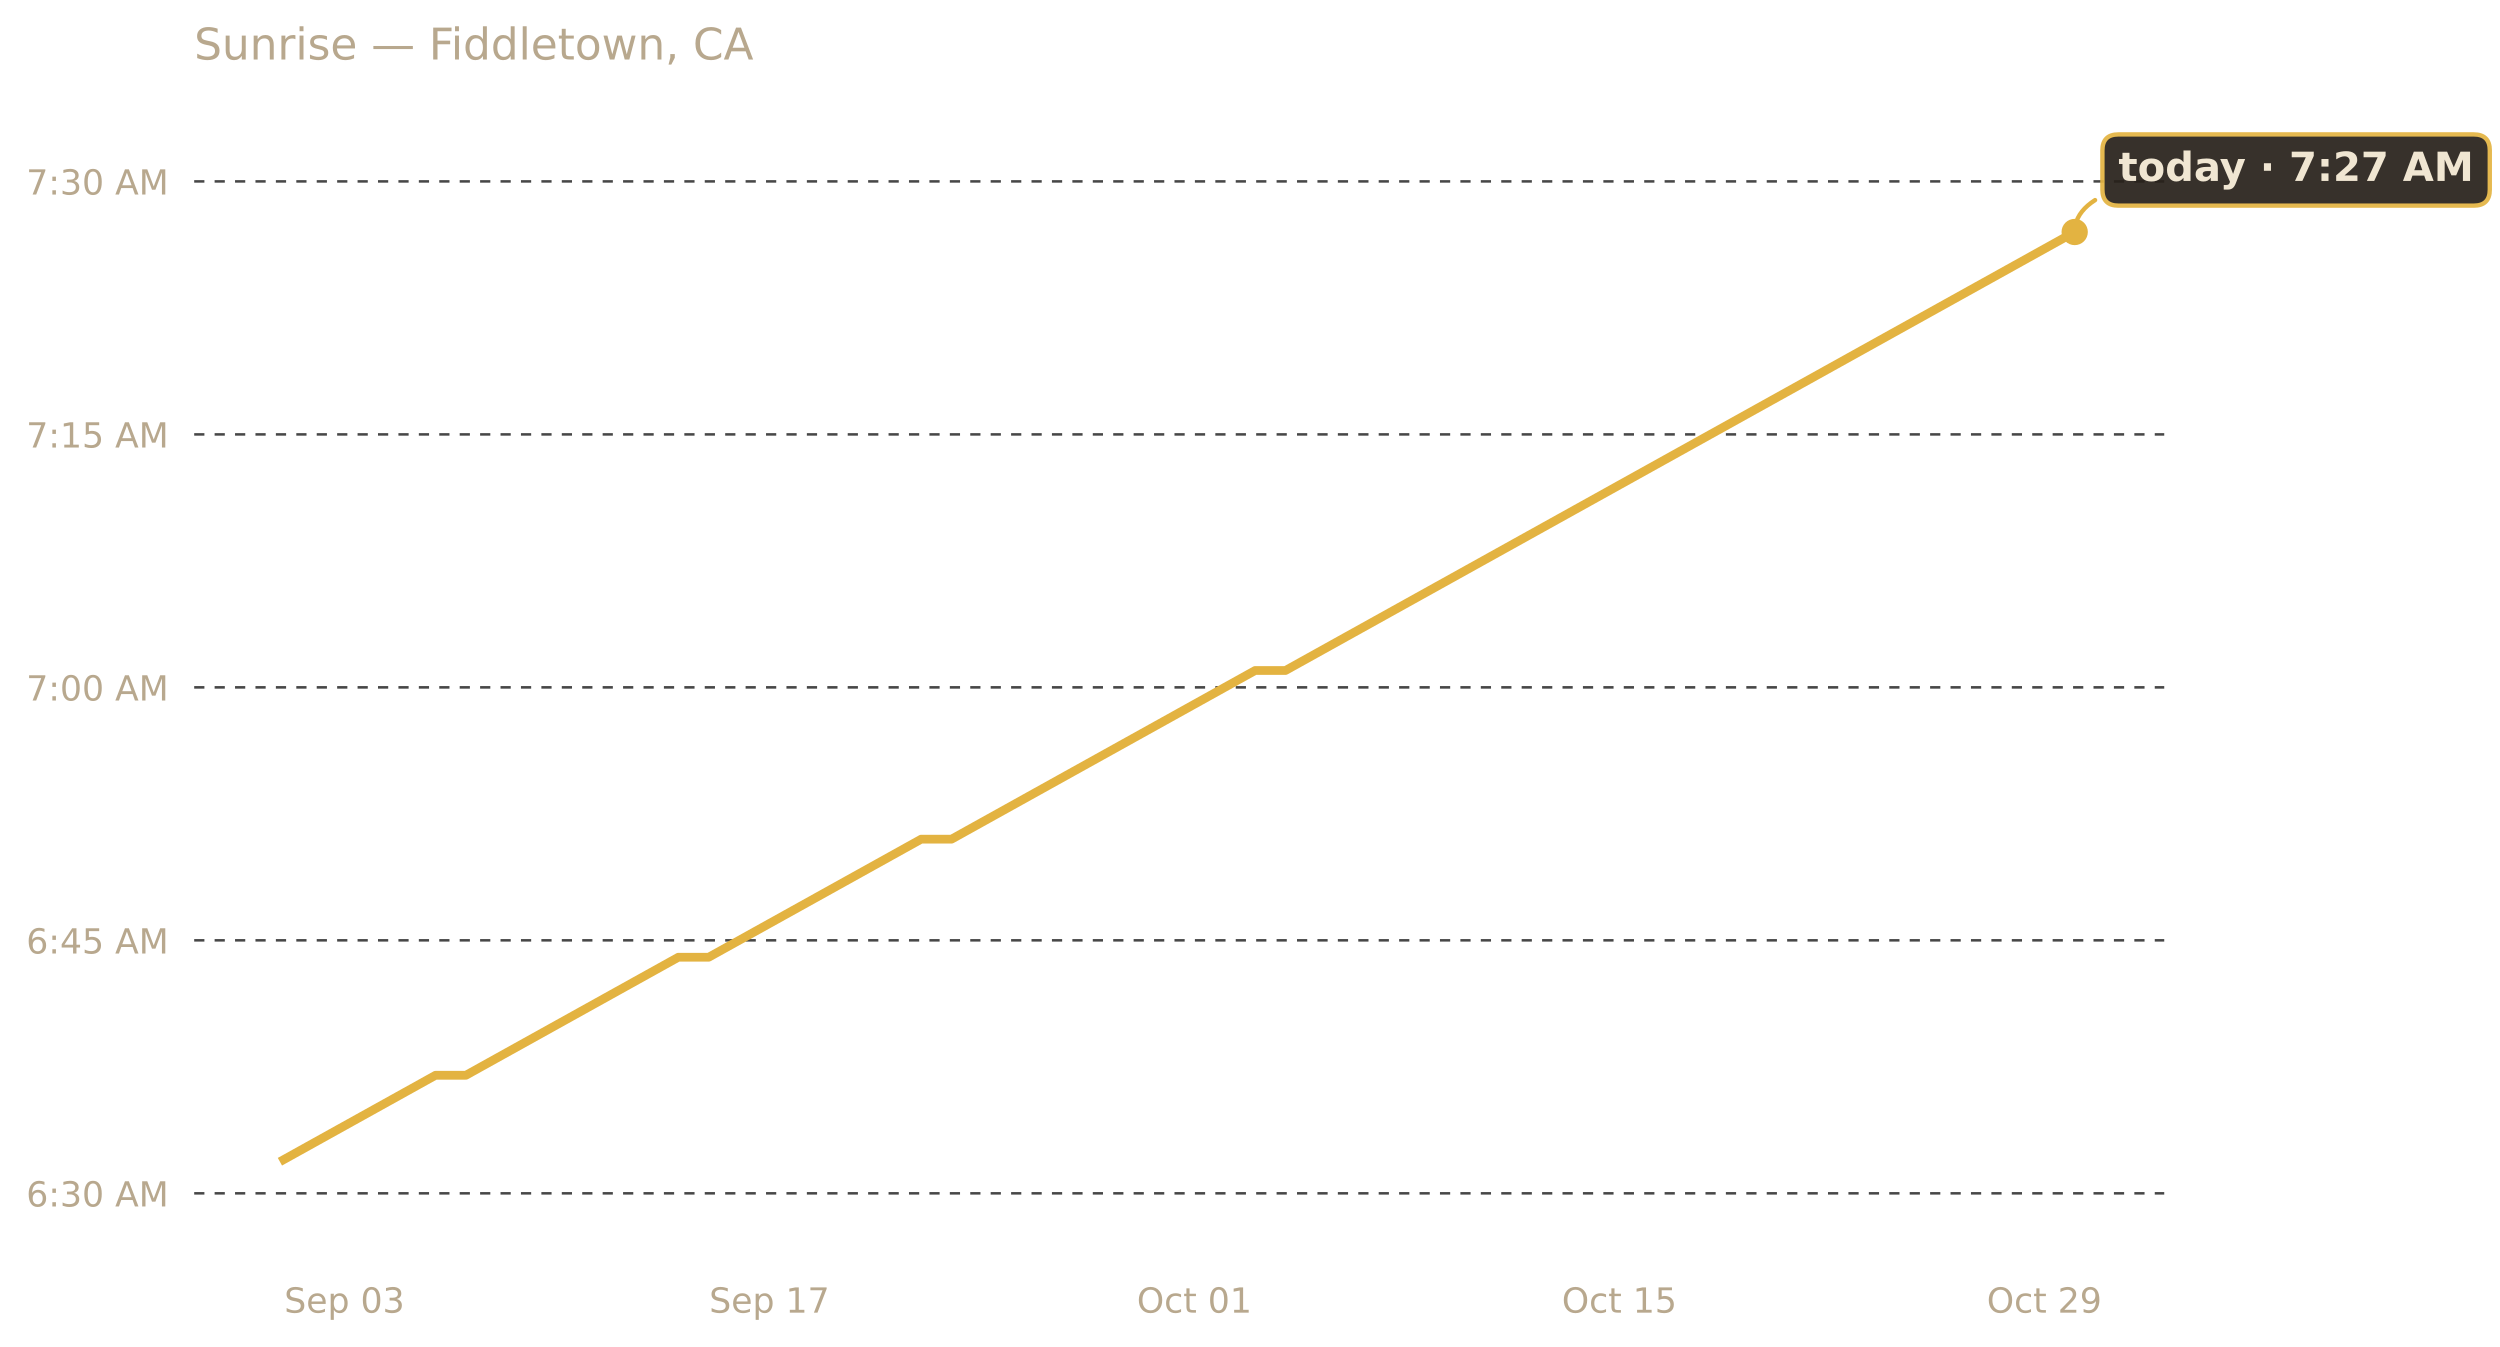
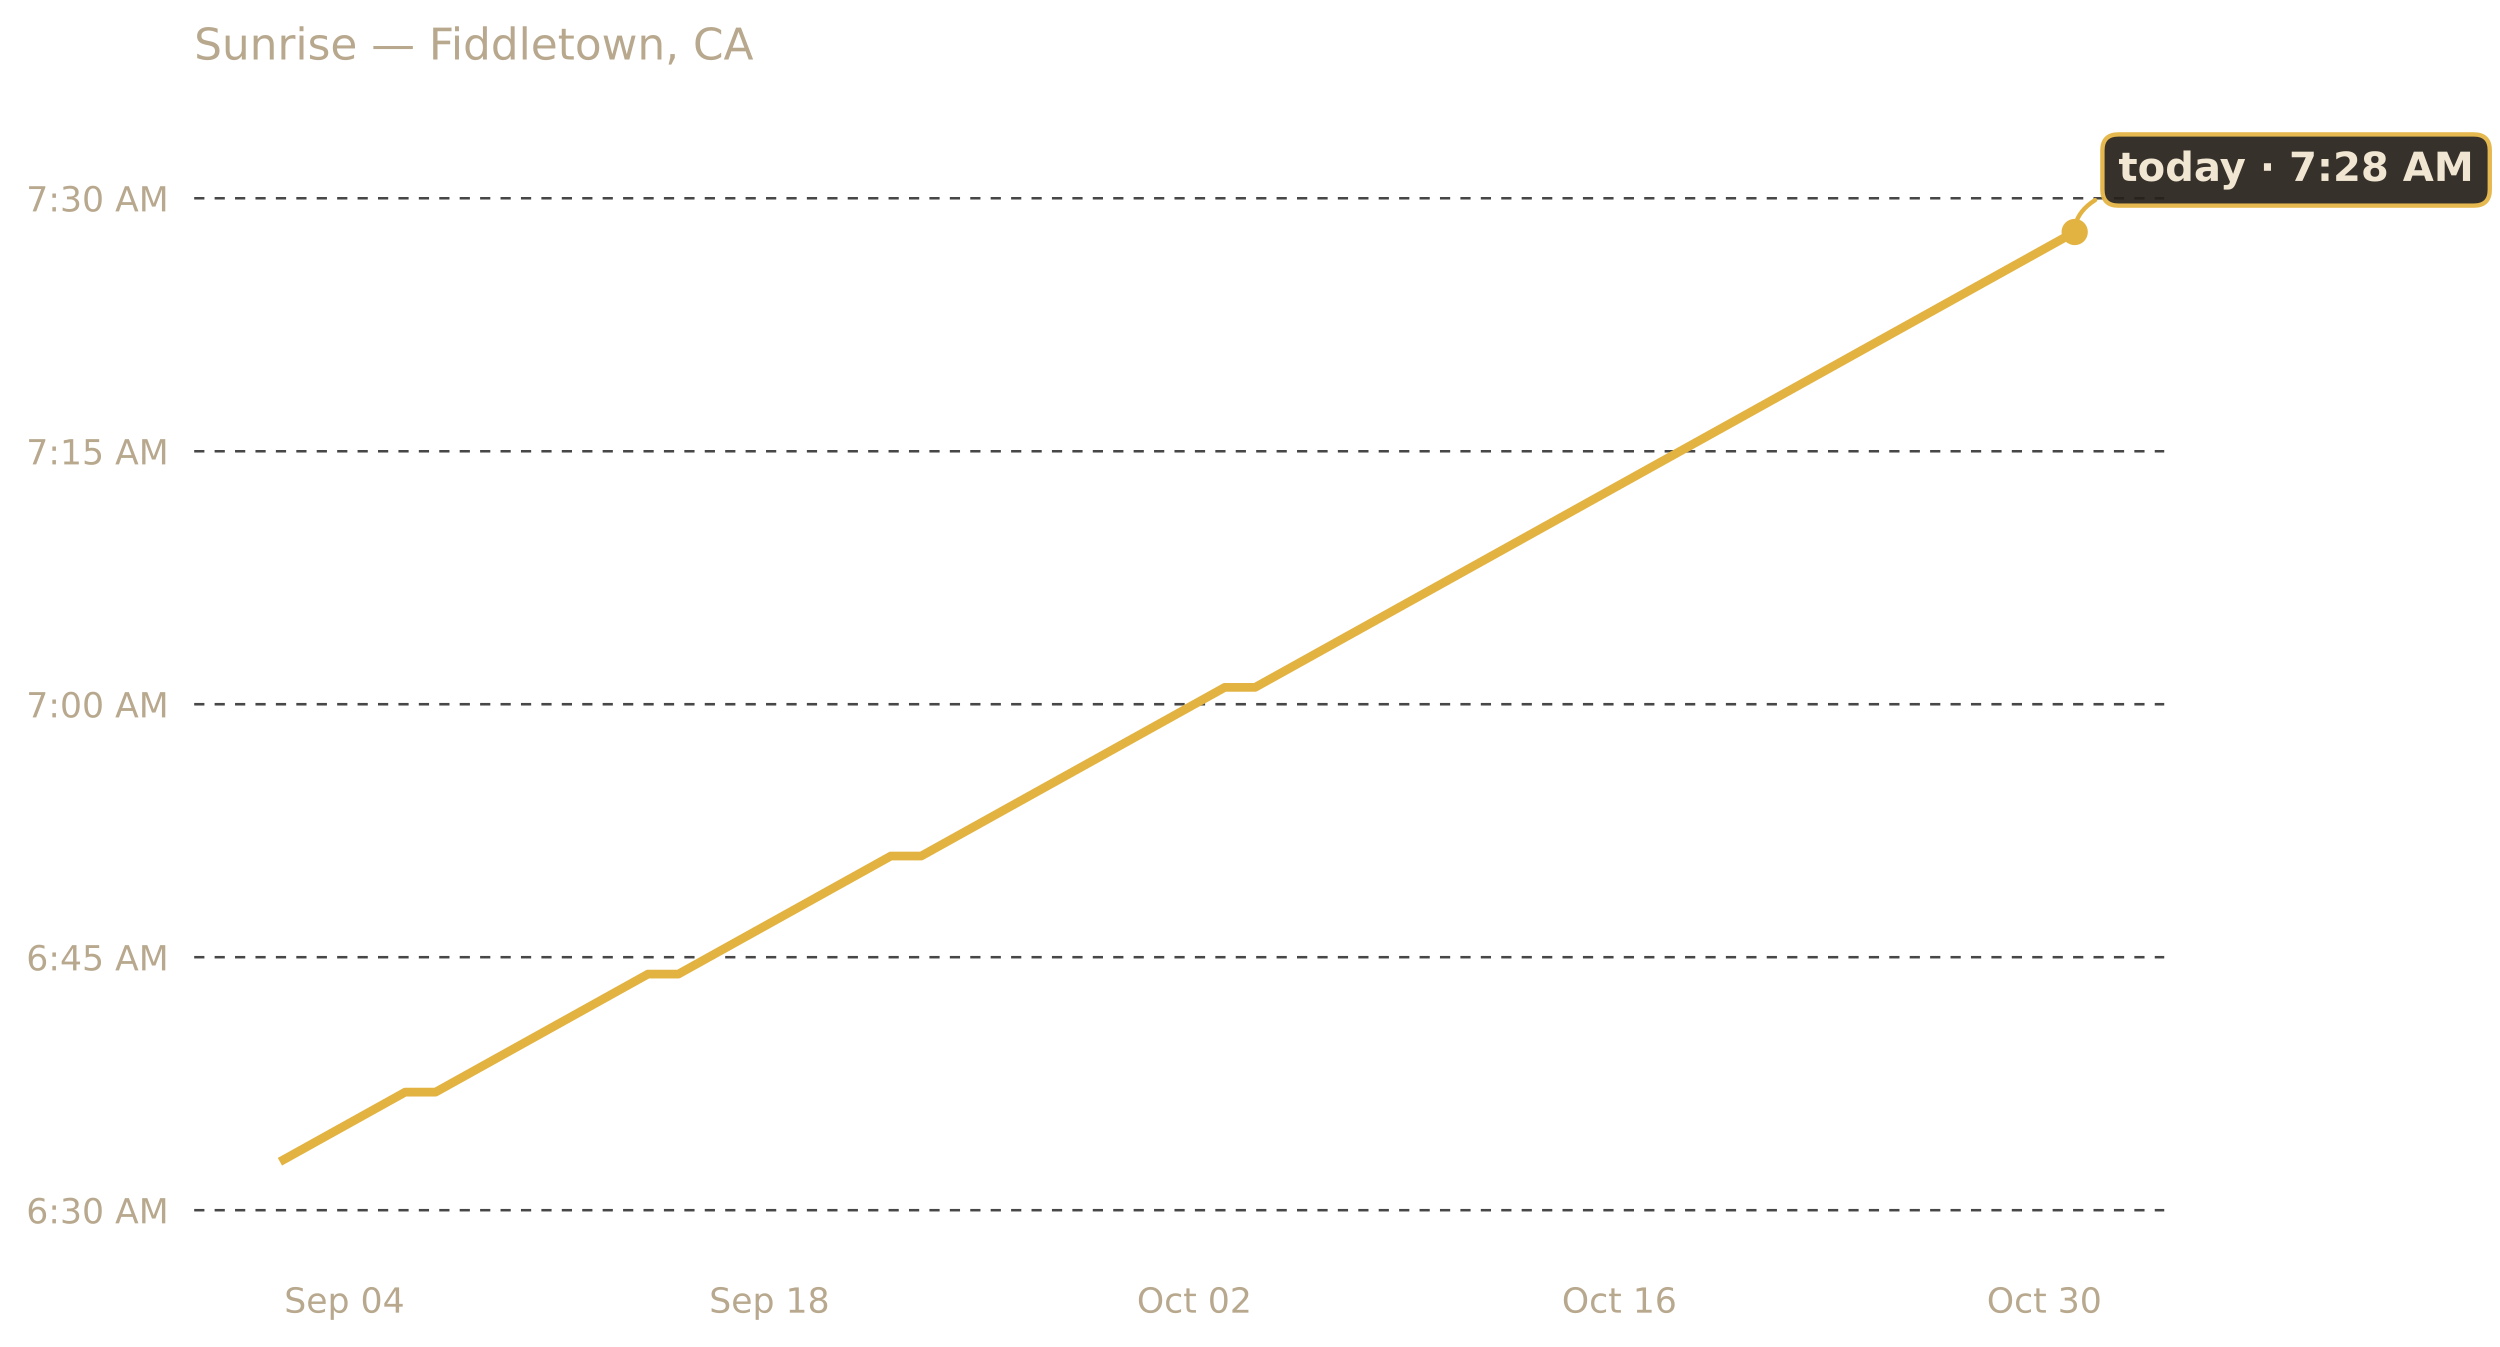
<svg xmlns="http://www.w3.org/2000/svg" xmlns:xlink="http://www.w3.org/1999/xlink" width="685.516pt" height="369.112pt" viewBox="0 0 685.516 369.112" version="1.1">
  <defs>
    <style type="text/css">*{stroke-linejoin: round; stroke-linecap: butt}</style>
  </defs>
  <g id="figure_1">
    <g id="patch_1">
      <path d="M 0 369.112  L 685.516 369.112  L 685.516 0  L 0 0  L 0 369.112  z " style="fill: none; opacity: 0" />
    </g>
    <g id="axes_1">
      <g id="patch_2">
        <path d="M 53.248 345.718  L 593.447 345.718  L 593.447 30.318  L 53.248 30.318  L 53.248 345.718  z " style="fill: none" />
      </g>
      <g id="matplotlib.axis_1">
        <g id="xtick_1">
          <g id="text_1">
            <g style="fill: #b8a88e" transform="translate(77.94186 359.9366) scale(0.095 -0.095)">
              <defs>
                <path id="DejaVuSans-53" d="M 3425 4513  L 3425 3897  Q 3066 4069 2747 4153  Q 2428 4238 2131 4238  Q 1616 4238 1336 4038  Q 1056 3838 1056 3469  Q 1056 3159 1242 3001  Q 1428 2844 1947 2747  L 2328 2669  Q 3034 2534 3370 2195  Q 3706 1856 3706 1288  Q 3706 609 3251 259  Q 2797 -91 1919 -91  Q 1588 -91 1214 -16  Q 841 59 441 206  L 441 856  Q 825 641 1194 531  Q 1563 422 1919 422  Q 2459 422 2753 634  Q 3047 847 3047 1241  Q 3047 1584 2836 1778  Q 2625 1972 2144 2069  L 1759 2144  Q 1053 2284 737 2584  Q 422 2884 422 3419  Q 422 4038 858 4394  Q 1294 4750 2059 4750  Q 2388 4750 2728 4690  Q 3069 4631 3425 4513  z " transform="scale(0.015625)" />
                <path id="DejaVuSans-65" d="M 3597 1894  L 3597 1613  L 953 1613  Q 991 1019 1311 708  Q 1631 397 2203 397  Q 2534 397 2845 478  Q 3156 559 3463 722  L 3463 178  Q 3153 47 2828 -22  Q 2503 -91 2169 -91  Q 1331 -91 842 396  Q 353 884 353 1716  Q 353 2575 817 3079  Q 1281 3584 2069 3584  Q 2775 3584 3186 3129  Q 3597 2675 3597 1894  z M 3022 2063  Q 3016 2534 2758 2815  Q 2500 3097 2075 3097  Q 1594 3097 1305 2825  Q 1016 2553 972 2059  L 3022 2063  z " transform="scale(0.015625)" />
                <path id="DejaVuSans-70" d="M 1159 525  L 1159 -1331  L 581 -1331  L 581 3500  L 1159 3500  L 1159 2969  Q 1341 3281 1617 3432  Q 1894 3584 2278 3584  Q 2916 3584 3314 3078  Q 3713 2572 3713 1747  Q 3713 922 3314 415  Q 2916 -91 2278 -91  Q 1894 -91 1617 61  Q 1341 213 1159 525  z M 3116 1747  Q 3116 2381 2855 2742  Q 2594 3103 2138 3103  Q 1681 3103 1420 2742  Q 1159 2381 1159 1747  Q 1159 1113 1420 752  Q 1681 391 2138 391  Q 2594 391 2855 752  Q 3116 1113 3116 1747  z " transform="scale(0.015625)" />
                <path id="DejaVuSans-20" transform="scale(0.015625)" />
                <path id="DejaVuSans-30" d="M 2034 4250  Q 1547 4250 1301 3770  Q 1056 3291 1056 2328  Q 1056 1369 1301 889  Q 1547 409 2034 409  Q 2525 409 2770 889  Q 3016 1369 3016 2328  Q 3016 3291 2770 3770  Q 2525 4250 2034 4250  z M 2034 4750  Q 2819 4750 3233 4129  Q 3647 3509 3647 2328  Q 3647 1150 3233 529  Q 2819 -91 2034 -91  Q 1250 -91 836 529  Q 422 1150 422 2328  Q 422 3509 836 4129  Q 1250 4750 2034 4750  z " transform="scale(0.015625)" />
-                 <path id="DejaVuSans-33" d="M 2597 2516  Q 3050 2419 3304 2112  Q 3559 1806 3559 1356  Q 3559 666 3084 287  Q 2609 -91 1734 -91  Q 1441 -91 1130 -33  Q 819 25 488 141  L 488 750  Q 750 597 1062 519  Q 1375 441 1716 441  Q 2309 441 2620 675  Q 2931 909 2931 1356  Q 2931 1769 2642 2001  Q 2353 2234 1838 2234  L 1294 2234  L 1294 2753  L 1863 2753  Q 2328 2753 2575 2939  Q 2822 3125 2822 3475  Q 2822 3834 2567 4026  Q 2313 4219 1838 4219  Q 1578 4219 1281 4162  Q 984 4106 628 3988  L 628 4550  Q 988 4650 1302 4700  Q 1616 4750 1894 4750  Q 2613 4750 3031 4423  Q 3450 4097 3450 3541  Q 3450 3153 3228 2886  Q 3006 2619 2597 2516  z " transform="scale(0.015625)" />
+                 <path id="DejaVuSans-34" d="M 2419 4116  L 825 1625  L 2419 1625  L 2419 4116  z M 2253 4666  L 3047 4666  L 3047 1625  L 3713 1625  L 3713 1100  L 3047 1100  L 3047 0  L 2419 0  L 2419 1100  L 313 1100  L 313 1709  L 2253 4666  z " transform="scale(0.015625)" />
              </defs>
              <use xlink:href="#DejaVuSans-53" />
              <use xlink:href="#DejaVuSans-65" x="63.477" />
              <use xlink:href="#DejaVuSans-70" x="125" />
              <use xlink:href="#DejaVuSans-20" x="188.477" />
              <use xlink:href="#DejaVuSans-30" x="220.264" />
-               <use xlink:href="#DejaVuSans-33" x="283.887" />
+               <use xlink:href="#DejaVuSans-34" x="283.887" />
            </g>
          </g>
        </g>
        <g id="xtick_2">
          <g id="text_2">
            <g style="fill: #b8a88e" transform="translate(194.4717 359.9366) scale(0.095 -0.095)">
              <defs>
                <path id="DejaVuSans-31" d="M 794 531  L 1825 531  L 1825 4091  L 703 3866  L 703 4441  L 1819 4666  L 2450 4666  L 2450 531  L 3481 531  L 3481 0  L 794 0  L 794 531  z " transform="scale(0.015625)" />
-                 <path id="DejaVuSans-37" d="M 525 4666  L 3525 4666  L 3525 4397  L 1831 0  L 1172 0  L 2766 4134  L 525 4134  L 525 4666  z " transform="scale(0.015625)" />
+                 <path id="DejaVuSans-38" d="M 2034 2216  Q 1584 2216 1326 1975  Q 1069 1734 1069 1313  Q 1069 891 1326 650  Q 1584 409 2034 409  Q 2484 409 2743 651  Q 3003 894 3003 1313  Q 3003 1734 2745 1975  Q 2488 2216 2034 2216  z M 1403 2484  Q 997 2584 770 2862  Q 544 3141 544 3541  Q 544 4100 942 4425  Q 1341 4750 2034 4750  Q 2731 4750 3128 4425  Q 3525 4100 3525 3541  Q 3525 3141 3298 2862  Q 3072 2584 2669 2484  Q 3125 2378 3379 2068  Q 3634 1759 3634 1313  Q 3634 634 3220 271  Q 2806 -91 2034 -91  Q 1263 -91 848 271  Q 434 634 434 1313  Q 434 1759 690 2068  Q 947 2378 1403 2484  z M 1172 3481  Q 1172 3119 1398 2916  Q 1625 2713 2034 2713  Q 2441 2713 2670 2916  Q 2900 3119 2900 3481  Q 2900 3844 2670 4047  Q 2441 4250 2034 4250  Q 1625 4250 1398 4047  Q 1172 3844 1172 3481  z " transform="scale(0.015625)" />
              </defs>
              <use xlink:href="#DejaVuSans-53" />
              <use xlink:href="#DejaVuSans-65" x="63.477" />
              <use xlink:href="#DejaVuSans-70" x="125" />
              <use xlink:href="#DejaVuSans-20" x="188.477" />
              <use xlink:href="#DejaVuSans-31" x="220.264" />
-               <use xlink:href="#DejaVuSans-37" x="283.887" />
+               <use xlink:href="#DejaVuSans-38" x="283.887" />
            </g>
          </g>
        </g>
        <g id="xtick_3">
          <g id="text_3">
            <g style="fill: #b8a88e" transform="translate(311.7423 359.9366) scale(0.095 -0.095)">
              <defs>
                <path id="DejaVuSans-4f" d="M 2522 4238  Q 1834 4238 1429 3725  Q 1025 3213 1025 2328  Q 1025 1447 1429 934  Q 1834 422 2522 422  Q 3209 422 3611 934  Q 4013 1447 4013 2328  Q 4013 3213 3611 3725  Q 3209 4238 2522 4238  z M 2522 4750  Q 3503 4750 4090 4092  Q 4678 3434 4678 2328  Q 4678 1225 4090 567  Q 3503 -91 2522 -91  Q 1538 -91 948 565  Q 359 1222 359 2328  Q 359 3434 948 4092  Q 1538 4750 2522 4750  z " transform="scale(0.015625)" />
                <path id="DejaVuSans-63" d="M 3122 3366  L 3122 2828  Q 2878 2963 2633 3030  Q 2388 3097 2138 3097  Q 1578 3097 1268 2742  Q 959 2388 959 1747  Q 959 1106 1268 751  Q 1578 397 2138 397  Q 2388 397 2633 464  Q 2878 531 3122 666  L 3122 134  Q 2881 22 2623 -34  Q 2366 -91 2075 -91  Q 1284 -91 818 406  Q 353 903 353 1747  Q 353 2603 823 3093  Q 1294 3584 2113 3584  Q 2378 3584 2631 3529  Q 2884 3475 3122 3366  z " transform="scale(0.015625)" />
                <path id="DejaVuSans-74" d="M 1172 4494  L 1172 3500  L 2356 3500  L 2356 3053  L 1172 3053  L 1172 1153  Q 1172 725 1289 603  Q 1406 481 1766 481  L 2356 481  L 2356 0  L 1766 0  Q 1100 0 847 248  Q 594 497 594 1153  L 594 3053  L 172 3053  L 172 3500  L 594 3500  L 594 4494  L 1172 4494  z " transform="scale(0.015625)" />
+                 <path id="DejaVuSans-32" d="M 1228 531  L 3431 531  L 3431 0  L 469 0  L 469 531  Q 828 903 1448 1529  Q 2069 2156 2228 2338  Q 2531 2678 2651 2914  Q 2772 3150 2772 3378  Q 2772 3750 2511 3984  Q 2250 4219 1831 4219  Q 1534 4219 1204 4116  Q 875 4013 500 3803  L 500 4441  Q 881 4594 1212 4672  Q 1544 4750 1819 4750  Q 2544 4750 2975 4387  Q 3406 4025 3406 3419  Q 3406 3131 3298 2873  Q 3191 2616 2906 2266  Q 2828 2175 2409 1742  Q 1991 1309 1228 531  z " transform="scale(0.015625)" />
              </defs>
              <use xlink:href="#DejaVuSans-4f" />
              <use xlink:href="#DejaVuSans-63" x="78.711" />
              <use xlink:href="#DejaVuSans-74" x="133.691" />
              <use xlink:href="#DejaVuSans-20" x="172.9" />
              <use xlink:href="#DejaVuSans-30" x="204.688" />
-               <use xlink:href="#DejaVuSans-31" x="268.311" />
+               <use xlink:href="#DejaVuSans-32" x="268.311" />
            </g>
          </g>
        </g>
        <g id="xtick_4">
          <g id="text_4">
            <g style="fill: #b8a88e" transform="translate(428.2721 359.9366) scale(0.095 -0.095)">
              <defs>
-                 <path id="DejaVuSans-35" d="M 691 4666  L 3169 4666  L 3169 4134  L 1269 4134  L 1269 2991  Q 1406 3038 1543 3061  Q 1681 3084 1819 3084  Q 2600 3084 3056 2656  Q 3513 2228 3513 1497  Q 3513 744 3044 326  Q 2575 -91 1722 -91  Q 1428 -91 1123 -41  Q 819 9 494 109  L 494 744  Q 775 591 1075 516  Q 1375 441 1709 441  Q 2250 441 2565 725  Q 2881 1009 2881 1497  Q 2881 1984 2565 2268  Q 2250 2553 1709 2553  Q 1456 2553 1204 2497  Q 953 2441 691 2322  L 691 4666  z " transform="scale(0.015625)" />
+                 <path id="DejaVuSans-36" d="M 2113 2584  Q 1688 2584 1439 2293  Q 1191 2003 1191 1497  Q 1191 994 1439 701  Q 1688 409 2113 409  Q 2538 409 2786 701  Q 3034 994 3034 1497  Q 3034 2003 2786 2293  Q 2538 2584 2113 2584  z M 3366 4563  L 3366 3988  Q 3128 4100 2886 4159  Q 2644 4219 2406 4219  Q 1781 4219 1451 3797  Q 1122 3375 1075 2522  Q 1259 2794 1537 2939  Q 1816 3084 2150 3084  Q 2853 3084 3261 2657  Q 3669 2231 3669 1497  Q 3669 778 3244 343  Q 2819 -91 2113 -91  Q 1303 -91 875 529  Q 447 1150 447 2328  Q 447 3434 972 4092  Q 1497 4750 2381 4750  Q 2619 4750 2861 4703  Q 3103 4656 3366 4563  z " transform="scale(0.015625)" />
              </defs>
              <use xlink:href="#DejaVuSans-4f" />
              <use xlink:href="#DejaVuSans-63" x="78.711" />
              <use xlink:href="#DejaVuSans-74" x="133.691" />
              <use xlink:href="#DejaVuSans-20" x="172.9" />
              <use xlink:href="#DejaVuSans-31" x="204.688" />
-               <use xlink:href="#DejaVuSans-35" x="268.311" />
+               <use xlink:href="#DejaVuSans-36" x="268.311" />
            </g>
          </g>
        </g>
        <g id="xtick_5">
          <g id="text_5">
            <g style="fill: #b8a88e" transform="translate(544.802 359.9366) scale(0.095 -0.095)">
              <defs>
-                 <path id="DejaVuSans-32" d="M 1228 531  L 3431 531  L 3431 0  L 469 0  L 469 531  Q 828 903 1448 1529  Q 2069 2156 2228 2338  Q 2531 2678 2651 2914  Q 2772 3150 2772 3378  Q 2772 3750 2511 3984  Q 2250 4219 1831 4219  Q 1534 4219 1204 4116  Q 875 4013 500 3803  L 500 4441  Q 881 4594 1212 4672  Q 1544 4750 1819 4750  Q 2544 4750 2975 4387  Q 3406 4025 3406 3419  Q 3406 3131 3298 2873  Q 3191 2616 2906 2266  Q 2828 2175 2409 1742  Q 1991 1309 1228 531  z " transform="scale(0.015625)" />
-                 <path id="DejaVuSans-39" d="M 703 97  L 703 672  Q 941 559 1184 500  Q 1428 441 1663 441  Q 2288 441 2617 861  Q 2947 1281 2994 2138  Q 2813 1869 2534 1725  Q 2256 1581 1919 1581  Q 1219 1581 811 2004  Q 403 2428 403 3163  Q 403 3881 828 4315  Q 1253 4750 1959 4750  Q 2769 4750 3195 4129  Q 3622 3509 3622 2328  Q 3622 1225 3098 567  Q 2575 -91 1691 -91  Q 1453 -91 1209 -44  Q 966 3 703 97  z M 1959 2075  Q 2384 2075 2632 2365  Q 2881 2656 2881 3163  Q 2881 3666 2632 3958  Q 2384 4250 1959 4250  Q 1534 4250 1286 3958  Q 1038 3666 1038 3163  Q 1038 2656 1286 2365  Q 1534 2075 1959 2075  z " transform="scale(0.015625)" />
+                 <path id="DejaVuSans-33" d="M 2597 2516  Q 3050 2419 3304 2112  Q 3559 1806 3559 1356  Q 3559 666 3084 287  Q 2609 -91 1734 -91  Q 1441 -91 1130 -33  Q 819 25 488 141  L 488 750  Q 750 597 1062 519  Q 1375 441 1716 441  Q 2309 441 2620 675  Q 2931 909 2931 1356  Q 2931 1769 2642 2001  Q 2353 2234 1838 2234  L 1294 2234  L 1294 2753  L 1863 2753  Q 2328 2753 2575 2939  Q 2822 3125 2822 3475  Q 2822 3834 2567 4026  Q 2313 4219 1838 4219  Q 1578 4219 1281 4162  Q 984 4106 628 3988  L 628 4550  Q 988 4650 1302 4700  Q 1616 4750 1894 4750  Q 2613 4750 3031 4423  Q 3450 4097 3450 3541  Q 3450 3153 3228 2886  Q 3006 2619 2597 2516  z " transform="scale(0.015625)" />
              </defs>
              <use xlink:href="#DejaVuSans-4f" />
              <use xlink:href="#DejaVuSans-63" x="78.711" />
              <use xlink:href="#DejaVuSans-74" x="133.691" />
              <use xlink:href="#DejaVuSans-20" x="172.9" />
-               <use xlink:href="#DejaVuSans-32" x="204.688" />
-               <use xlink:href="#DejaVuSans-39" x="268.311" />
+               <use xlink:href="#DejaVuSans-33" x="204.688" />
+               <use xlink:href="#DejaVuSans-30" x="268.311" />
            </g>
          </g>
        </g>
      </g>
      <g id="matplotlib.axis_2">
        <g id="ytick_1">
          <g id="line2d_1">
-             <path d="M 53.248 327.22  L 593.447 327.22  " clip-path="url(#p833599c8b1)" style="fill: none; stroke-dasharray: 2.8,2.8; stroke-dashoffset: 0; stroke: #474747; stroke-width: 0.7" />
+             <path d="M 53.248 331.844  L 593.447 331.844  " clip-path="url(#p6f80af4d67)" style="fill: none; stroke-dasharray: 2.8,2.8; stroke-dashoffset: 0; stroke: #474747; stroke-width: 0.7" />
          </g>
          <g id="text_6">
-             <g style="fill: #b8a88e" transform="translate(7.2 330.8288) scale(0.095 -0.095)">
-               <defs>
-                 <path id="DejaVuSans-36" d="M 2113 2584  Q 1688 2584 1439 2293  Q 1191 2003 1191 1497  Q 1191 994 1439 701  Q 1688 409 2113 409  Q 2538 409 2786 701  Q 3034 994 3034 1497  Q 3034 2003 2786 2293  Q 2538 2584 2113 2584  z M 3366 4563  L 3366 3988  Q 3128 4100 2886 4159  Q 2644 4219 2406 4219  Q 1781 4219 1451 3797  Q 1122 3375 1075 2522  Q 1259 2794 1537 2939  Q 1816 3084 2150 3084  Q 2853 3084 3261 2657  Q 3669 2231 3669 1497  Q 3669 778 3244 343  Q 2819 -91 2113 -91  Q 1303 -91 875 529  Q 447 1150 447 2328  Q 447 3434 972 4092  Q 1497 4750 2381 4750  Q 2619 4750 2861 4703  Q 3103 4656 3366 4563  z " transform="scale(0.015625)" />
+             <g style="fill: #b8a88e" transform="translate(7.2 335.4535) scale(0.095 -0.095)">
+               <defs>
                <path id="DejaVuSans-3a" d="M 750 794  L 1409 794  L 1409 0  L 750 0  L 750 794  z M 750 3309  L 1409 3309  L 1409 2516  L 750 2516  L 750 3309  z " transform="scale(0.015625)" />
                <path id="DejaVuSans-41" d="M 2188 4044  L 1331 1722  L 3047 1722  L 2188 4044  z M 1831 4666  L 2547 4666  L 4325 0  L 3669 0  L 3244 1197  L 1141 1197  L 716 0  L 50 0  L 1831 4666  z " transform="scale(0.015625)" />
                <path id="DejaVuSans-4d" d="M 628 4666  L 1569 4666  L 2759 1491  L 3956 4666  L 4897 4666  L 4897 0  L 4281 0  L 4281 4097  L 3078 897  L 2444 897  L 1241 4097  L 1241 0  L 628 0  L 628 4666  z " transform="scale(0.015625)" />
              </defs>
              <use xlink:href="#DejaVuSans-36" />
              <use xlink:href="#DejaVuSans-3a" x="63.623" />
              <use xlink:href="#DejaVuSans-33" x="97.314" />
              <use xlink:href="#DejaVuSans-30" x="160.938" />
              <use xlink:href="#DejaVuSans-20" x="224.561" />
              <use xlink:href="#DejaVuSans-41" x="256.348" />
              <use xlink:href="#DejaVuSans-4d" x="324.756" />
            </g>
          </g>
        </g>
        <g id="ytick_2">
          <g id="line2d_2">
-             <path d="M 53.248 257.85  L 593.447 257.85  " clip-path="url(#p833599c8b1)" style="fill: none; stroke-dasharray: 2.8,2.8; stroke-dashoffset: 0; stroke: #474747; stroke-width: 0.7" />
+             <path d="M 53.248 262.475  L 593.447 262.475  " clip-path="url(#p6f80af4d67)" style="fill: none; stroke-dasharray: 2.8,2.8; stroke-dashoffset: 0; stroke: #474747; stroke-width: 0.7" />
          </g>
          <g id="text_7">
-             <g style="fill: #b8a88e" transform="translate(7.2 261.4593) scale(0.095 -0.095)">
-               <defs>
-                 <path id="DejaVuSans-34" d="M 2419 4116  L 825 1625  L 2419 1625  L 2419 4116  z M 2253 4666  L 3047 4666  L 3047 1625  L 3713 1625  L 3713 1100  L 3047 1100  L 3047 0  L 2419 0  L 2419 1100  L 313 1100  L 313 1709  L 2253 4666  z " transform="scale(0.015625)" />
+             <g style="fill: #b8a88e" transform="translate(7.2 266.084) scale(0.095 -0.095)">
+               <defs>
+                 <path id="DejaVuSans-35" d="M 691 4666  L 3169 4666  L 3169 4134  L 1269 4134  L 1269 2991  Q 1406 3038 1543 3061  Q 1681 3084 1819 3084  Q 2600 3084 3056 2656  Q 3513 2228 3513 1497  Q 3513 744 3044 326  Q 2575 -91 1722 -91  Q 1428 -91 1123 -41  Q 819 9 494 109  L 494 744  Q 775 591 1075 516  Q 1375 441 1709 441  Q 2250 441 2565 725  Q 2881 1009 2881 1497  Q 2881 1984 2565 2268  Q 2250 2553 1709 2553  Q 1456 2553 1204 2497  Q 953 2441 691 2322  L 691 4666  z " transform="scale(0.015625)" />
              </defs>
              <use xlink:href="#DejaVuSans-36" />
              <use xlink:href="#DejaVuSans-3a" x="63.623" />
              <use xlink:href="#DejaVuSans-34" x="97.314" />
              <use xlink:href="#DejaVuSans-35" x="160.938" />
              <use xlink:href="#DejaVuSans-20" x="224.561" />
              <use xlink:href="#DejaVuSans-41" x="256.348" />
              <use xlink:href="#DejaVuSans-4d" x="324.756" />
            </g>
          </g>
        </g>
        <g id="ytick_3">
          <g id="line2d_3">
-             <path d="M 53.248 188.481  L 593.447 188.481  " clip-path="url(#p833599c8b1)" style="fill: none; stroke-dasharray: 2.8,2.8; stroke-dashoffset: 0; stroke: #474747; stroke-width: 0.7" />
+             <path d="M 53.248 193.105  L 593.447 193.105  " clip-path="url(#p6f80af4d67)" style="fill: none; stroke-dasharray: 2.8,2.8; stroke-dashoffset: 0; stroke: #474747; stroke-width: 0.7" />
          </g>
          <g id="text_8">
-             <g style="fill: #b8a88e" transform="translate(7.2 192.0898) scale(0.095 -0.095)">
+             <g style="fill: #b8a88e" transform="translate(7.2 196.7145) scale(0.095 -0.095)">
+               <defs>
+                 <path id="DejaVuSans-37" d="M 525 4666  L 3525 4666  L 3525 4397  L 1831 0  L 1172 0  L 2766 4134  L 525 4134  L 525 4666  z " transform="scale(0.015625)" />
+               </defs>
              <use xlink:href="#DejaVuSans-37" />
              <use xlink:href="#DejaVuSans-3a" x="63.623" />
              <use xlink:href="#DejaVuSans-30" x="97.314" />
              <use xlink:href="#DejaVuSans-30" x="160.938" />
              <use xlink:href="#DejaVuSans-20" x="224.561" />
              <use xlink:href="#DejaVuSans-41" x="256.348" />
              <use xlink:href="#DejaVuSans-4d" x="324.756" />
            </g>
          </g>
        </g>
        <g id="ytick_4">
          <g id="line2d_4">
-             <path d="M 53.248 119.111  L 593.447 119.111  " clip-path="url(#p833599c8b1)" style="fill: none; stroke-dasharray: 2.8,2.8; stroke-dashoffset: 0; stroke: #474747; stroke-width: 0.7" />
+             <path d="M 53.248 123.736  L 593.447 123.736  " clip-path="url(#p6f80af4d67)" style="fill: none; stroke-dasharray: 2.8,2.8; stroke-dashoffset: 0; stroke: #474747; stroke-width: 0.7" />
          </g>
          <g id="text_9">
-             <g style="fill: #b8a88e" transform="translate(7.2 122.7203) scale(0.095 -0.095)">
+             <g style="fill: #b8a88e" transform="translate(7.2 127.345) scale(0.095 -0.095)">
              <use xlink:href="#DejaVuSans-37" />
              <use xlink:href="#DejaVuSans-3a" x="63.623" />
              <use xlink:href="#DejaVuSans-31" x="97.314" />
              <use xlink:href="#DejaVuSans-35" x="160.938" />
              <use xlink:href="#DejaVuSans-20" x="224.561" />
              <use xlink:href="#DejaVuSans-41" x="256.348" />
              <use xlink:href="#DejaVuSans-4d" x="324.756" />
            </g>
          </g>
        </g>
        <g id="ytick_5">
          <g id="line2d_5">
-             <path d="M 53.248 49.742  L 593.447 49.742  " clip-path="url(#p833599c8b1)" style="fill: none; stroke-dasharray: 2.8,2.8; stroke-dashoffset: 0; stroke: #474747; stroke-width: 0.7" />
+             <path d="M 53.248 54.366  L 593.447 54.366  " clip-path="url(#p6f80af4d67)" style="fill: none; stroke-dasharray: 2.8,2.8; stroke-dashoffset: 0; stroke: #474747; stroke-width: 0.7" />
          </g>
          <g id="text_10">
-             <g style="fill: #b8a88e" transform="translate(7.2 53.35084) scale(0.095 -0.095)">
+             <g style="fill: #b8a88e" transform="translate(7.2 57.97548) scale(0.095 -0.095)">
              <use xlink:href="#DejaVuSans-37" />
              <use xlink:href="#DejaVuSans-3a" x="63.623" />
              <use xlink:href="#DejaVuSans-33" x="97.314" />
              <use xlink:href="#DejaVuSans-30" x="160.938" />
              <use xlink:href="#DejaVuSans-20" x="224.561" />
              <use xlink:href="#DejaVuSans-41" x="256.348" />
              <use xlink:href="#DejaVuSans-4d" x="324.756" />
            </g>
          </g>
        </g>
      </g>
      <g id="line2d_6">
-         <path d="M 77.802 317.97  L 86.126 313.346  L 94.45 308.721  L 102.773 304.096  L 111.097 299.472  L 119.42 294.847  L 127.744 294.847  L 136.067 290.223  L 144.391 285.598  L 152.715 280.973  L 161.038 276.349  L 169.362 271.724  L 177.685 267.099  L 186.009 262.475  L 194.332 262.475  L 202.656 257.85  L 210.979 253.225  L 219.303 248.601  L 227.627 243.976  L 235.95 239.352  L 244.274 234.727  L 252.597 230.102  L 260.921 230.102  L 269.244 225.478  L 277.568 220.853  L 285.891 216.228  L 294.215 211.604  L 302.539 206.979  L 310.862 202.354  L 319.186 197.73  L 327.509 193.105  L 335.833 188.481  L 344.156 183.856  L 352.48 183.856  L 360.804 179.231  L 369.127 174.607  L 377.451 169.982  L 385.774 165.357  L 394.098 160.733  L 402.421 156.108  L 410.745 151.484  L 419.068 146.859  L 427.392 142.234  L 435.716 137.61  L 444.039 132.985  L 452.363 128.36  L 460.686 123.736  L 469.01 119.111  L 477.333 114.486  L 485.657 109.862  L 493.981 105.237  L 502.304 100.613  L 510.628 95.988  L 518.951 91.363  L 527.275 86.739  L 535.598 82.114  L 543.922 77.489  L 552.245 72.865  L 560.569 68.24  L 568.893 63.615  " clip-path="url(#p833599c8b1)" style="fill: none; stroke: #e3b341; stroke-width: 2.4; stroke-linecap: square" />
+         <path d="M 77.802 317.97  L 86.126 313.346  L 94.45 308.721  L 102.773 304.096  L 111.097 299.472  L 119.42 299.472  L 127.744 294.847  L 136.067 290.223  L 144.391 285.598  L 152.715 280.973  L 161.038 276.349  L 169.362 271.724  L 177.685 267.099  L 186.009 267.099  L 194.332 262.475  L 202.656 257.85  L 210.979 253.225  L 219.303 248.601  L 227.627 243.976  L 235.95 239.352  L 244.274 234.727  L 252.597 234.727  L 260.921 230.102  L 269.244 225.478  L 277.568 220.853  L 285.891 216.228  L 294.215 211.604  L 302.539 206.979  L 310.862 202.354  L 319.186 197.73  L 327.509 193.105  L 335.833 188.481  L 344.156 188.481  L 352.48 183.856  L 360.804 179.231  L 369.127 174.607  L 377.451 169.982  L 385.774 165.357  L 394.098 160.733  L 402.421 156.108  L 410.745 151.484  L 419.068 146.859  L 427.392 142.234  L 435.716 137.61  L 444.039 132.985  L 452.363 128.36  L 460.686 123.736  L 469.01 119.111  L 477.333 114.486  L 485.657 109.862  L 493.981 105.237  L 502.304 100.613  L 510.628 95.988  L 518.951 91.363  L 527.275 86.739  L 535.598 82.114  L 543.922 77.489  L 552.245 72.865  L 560.569 68.24  L 568.893 63.615  " clip-path="url(#p6f80af4d67)" style="fill: none; stroke: #e3b341; stroke-width: 2.4; stroke-linecap: square" />
      </g>
      <g id="patch_3">
        <path d="M 574.481 54.869  Q 570.003 57.746 569.113 61.628  " style="fill: none; stroke: #e3b341; stroke-width: 1.2; stroke-linecap: round" />
      </g>
      <g id="text_11">
        <g id="patch_4">
          <path d="M 580.893 56.389  L 678.316 56.389  Q 682.716 56.389 682.716 51.989  L 682.716 41.257  Q 682.716 36.857 678.316 36.857  L 580.893 36.857  Q 576.493 36.857 576.493 41.257  L 576.493 51.989  Q 576.493 56.389 580.893 56.389  z " style="fill: #262019; opacity: 0.92; stroke: #e3b341; stroke-width: 1.2; stroke-linejoin: miter" />
        </g>
        <g style="fill: #f0e6d2" transform="translate(580.8926 49.61549) scale(0.11 -0.11)">
          <defs>
            <path id="DejaVuSans-Bold-74" d="M 1759 4494  L 1759 3500  L 2913 3500  L 2913 2700  L 1759 2700  L 1759 1216  Q 1759 972 1856 886  Q 1953 800 2241 800  L 2816 800  L 2816 0  L 1856 0  Q 1194 0 917 276  Q 641 553 641 1216  L 641 2700  L 84 2700  L 84 3500  L 641 3500  L 641 4494  L 1759 4494  z " transform="scale(0.015625)" />
            <path id="DejaVuSans-Bold-6f" d="M 2203 2784  Q 1831 2784 1636 2517  Q 1441 2250 1441 1747  Q 1441 1244 1636 976  Q 1831 709 2203 709  Q 2569 709 2762 976  Q 2956 1244 2956 1747  Q 2956 2250 2762 2517  Q 2569 2784 2203 2784  z M 2203 3584  Q 3106 3584 3614 3096  Q 4122 2609 4122 1747  Q 4122 884 3614 396  Q 3106 -91 2203 -91  Q 1297 -91 786 396  Q 275 884 275 1747  Q 275 2609 786 3096  Q 1297 3584 2203 3584  z " transform="scale(0.015625)" />
            <path id="DejaVuSans-Bold-64" d="M 2919 2988  L 2919 4863  L 4044 4863  L 4044 0  L 2919 0  L 2919 506  Q 2688 197 2409 53  Q 2131 -91 1766 -91  Q 1119 -91 703 423  Q 288 938 288 1747  Q 288 2556 703 3070  Q 1119 3584 1766 3584  Q 2128 3584 2408 3439  Q 2688 3294 2919 2988  z M 2181 722  Q 2541 722 2730 984  Q 2919 1247 2919 1747  Q 2919 2247 2730 2509  Q 2541 2772 2181 2772  Q 1825 2772 1636 2509  Q 1447 2247 1447 1747  Q 1447 1247 1636 984  Q 1825 722 2181 722  z " transform="scale(0.015625)" />
            <path id="DejaVuSans-Bold-61" d="M 2106 1575  Q 1756 1575 1579 1456  Q 1403 1338 1403 1106  Q 1403 894 1545 773  Q 1688 653 1941 653  Q 2256 653 2472 879  Q 2688 1106 2688 1447  L 2688 1575  L 2106 1575  z M 3816 1997  L 3816 0  L 2688 0  L 2688 519  Q 2463 200 2181 54  Q 1900 -91 1497 -91  Q 953 -91 614 226  Q 275 544 275 1050  Q 275 1666 698 1953  Q 1122 2241 2028 2241  L 2688 2241  L 2688 2328  Q 2688 2594 2478 2717  Q 2269 2841 1825 2841  Q 1466 2841 1156 2769  Q 847 2697 581 2553  L 581 3406  Q 941 3494 1303 3539  Q 1666 3584 2028 3584  Q 2975 3584 3395 3211  Q 3816 2838 3816 1997  z " transform="scale(0.015625)" />
            <path id="DejaVuSans-Bold-79" d="M 78 3500  L 1197 3500  L 2138 1125  L 2938 3500  L 4056 3500  L 2584 -331  Q 2363 -916 2067 -1148  Q 1772 -1381 1288 -1381  L 641 -1381  L 641 -647  L 991 -647  Q 1275 -647 1404 -556  Q 1534 -466 1606 -231  L 1638 -134  L 78 3500  z " transform="scale(0.015625)" />
            <path id="DejaVuSans-Bold-20" transform="scale(0.015625)" />
            <path id="DejaVuSans-Bold-b7" d="M 653 2828  L 1778 2828  L 1778 1619  L 653 1619  L 653 2828  z " transform="scale(0.015625)" />
            <path id="DejaVuSans-Bold-37" d="M 428 4666  L 3944 4666  L 3944 3988  L 2125 0  L 953 0  L 2675 3781  L 428 3781  L 428 4666  z " transform="scale(0.015625)" />
            <path id="DejaVuSans-Bold-3a" d="M 716 3500  L 1844 3500  L 1844 2291  L 716 2291  L 716 3500  z M 716 1209  L 1844 1209  L 1844 0  L 716 0  L 716 1209  z " transform="scale(0.015625)" />
            <path id="DejaVuSans-Bold-32" d="M 1844 884  L 3897 884  L 3897 0  L 506 0  L 506 884  L 2209 2388  Q 2438 2594 2547 2791  Q 2656 2988 2656 3200  Q 2656 3528 2436 3728  Q 2216 3928 1850 3928  Q 1569 3928 1234 3808  Q 900 3688 519 3450  L 519 4475  Q 925 4609 1322 4679  Q 1719 4750 2100 4750  Q 2938 4750 3402 4381  Q 3866 4013 3866 3353  Q 3866 2972 3669 2642  Q 3472 2313 2841 1759  L 1844 884  z " transform="scale(0.015625)" />
+             <path id="DejaVuSans-Bold-38" d="M 2228 2088  Q 1891 2088 1709 1903  Q 1528 1719 1528 1375  Q 1528 1031 1709 848  Q 1891 666 2228 666  Q 2563 666 2741 848  Q 2919 1031 2919 1375  Q 2919 1722 2741 1905  Q 2563 2088 2228 2088  z M 1350 2484  Q 925 2613 709 2878  Q 494 3144 494 3541  Q 494 4131 934 4440  Q 1375 4750 2228 4750  Q 3075 4750 3515 4442  Q 3956 4134 3956 3541  Q 3956 3144 3739 2878  Q 3522 2613 3097 2484  Q 3572 2353 3814 2058  Q 4056 1763 4056 1313  Q 4056 619 3595 264  Q 3134 -91 2228 -91  Q 1319 -91 855 264  Q 391 619 391 1313  Q 391 1763 633 2058  Q 875 2353 1350 2484  z M 1631 3419  Q 1631 3141 1786 2991  Q 1941 2841 2228 2841  Q 2509 2841 2662 2991  Q 2816 3141 2816 3419  Q 2816 3697 2662 3845  Q 2509 3994 2228 3994  Q 1941 3994 1786 3844  Q 1631 3694 1631 3419  z " transform="scale(0.015625)" />
            <path id="DejaVuSans-Bold-41" d="M 3419 850  L 1538 850  L 1241 0  L 31 0  L 1759 4666  L 3194 4666  L 4922 0  L 3713 0  L 3419 850  z M 1838 1716  L 3116 1716  L 2478 3572  L 1838 1716  z " transform="scale(0.015625)" />
            <path id="DejaVuSans-Bold-4d" d="M 588 4666  L 2119 4666  L 3181 2169  L 4250 4666  L 5778 4666  L 5778 0  L 4641 0  L 4641 3413  L 3566 897  L 2803 897  L 1728 3413  L 1728 0  L 588 0  L 588 4666  z " transform="scale(0.015625)" />
          </defs>
          <use xlink:href="#DejaVuSans-Bold-74" />
          <use xlink:href="#DejaVuSans-Bold-6f" x="47.803" />
          <use xlink:href="#DejaVuSans-Bold-64" x="116.504" />
          <use xlink:href="#DejaVuSans-Bold-61" x="188.086" />
          <use xlink:href="#DejaVuSans-Bold-79" x="252.441" />
          <use xlink:href="#DejaVuSans-Bold-20" x="317.627" />
          <use xlink:href="#DejaVuSans-Bold-b7" x="352.441" />
          <use xlink:href="#DejaVuSans-Bold-20" x="390.43" />
          <use xlink:href="#DejaVuSans-Bold-37" x="425.244" />
          <use xlink:href="#DejaVuSans-Bold-3a" x="494.824" />
          <use xlink:href="#DejaVuSans-Bold-32" x="534.814" />
-           <use xlink:href="#DejaVuSans-Bold-37" x="604.395" />
+           <use xlink:href="#DejaVuSans-Bold-38" x="604.395" />
          <use xlink:href="#DejaVuSans-Bold-20" x="673.975" />
          <use xlink:href="#DejaVuSans-Bold-41" x="708.789" />
          <use xlink:href="#DejaVuSans-Bold-4d" x="786.182" />
        </g>
      </g>
      <g id="text_12">
        <g style="fill: #b8a88e" transform="translate(53.24797 16.31812) scale(0.12 -0.12)">
          <defs>
            <path id="DejaVuSans-75" d="M 544 1381  L 544 3500  L 1119 3500  L 1119 1403  Q 1119 906 1312 657  Q 1506 409 1894 409  Q 2359 409 2629 706  Q 2900 1003 2900 1516  L 2900 3500  L 3475 3500  L 3475 0  L 2900 0  L 2900 538  Q 2691 219 2414 64  Q 2138 -91 1772 -91  Q 1169 -91 856 284  Q 544 659 544 1381  z M 1991 3584  L 1991 3584  z " transform="scale(0.015625)" />
            <path id="DejaVuSans-6e" d="M 3513 2113  L 3513 0  L 2938 0  L 2938 2094  Q 2938 2591 2744 2837  Q 2550 3084 2163 3084  Q 1697 3084 1428 2787  Q 1159 2491 1159 1978  L 1159 0  L 581 0  L 581 3500  L 1159 3500  L 1159 2956  Q 1366 3272 1645 3428  Q 1925 3584 2291 3584  Q 2894 3584 3203 3211  Q 3513 2838 3513 2113  z " transform="scale(0.015625)" />
            <path id="DejaVuSans-72" d="M 2631 2963  Q 2534 3019 2420 3045  Q 2306 3072 2169 3072  Q 1681 3072 1420 2755  Q 1159 2438 1159 1844  L 1159 0  L 581 0  L 581 3500  L 1159 3500  L 1159 2956  Q 1341 3275 1631 3429  Q 1922 3584 2338 3584  Q 2397 3584 2469 3576  Q 2541 3569 2628 3553  L 2631 2963  z " transform="scale(0.015625)" />
            <path id="DejaVuSans-69" d="M 603 3500  L 1178 3500  L 1178 0  L 603 0  L 603 3500  z M 603 4863  L 1178 4863  L 1178 4134  L 603 4134  L 603 4863  z " transform="scale(0.015625)" />
            <path id="DejaVuSans-73" d="M 2834 3397  L 2834 2853  Q 2591 2978 2328 3040  Q 2066 3103 1784 3103  Q 1356 3103 1142 2972  Q 928 2841 928 2578  Q 928 2378 1081 2264  Q 1234 2150 1697 2047  L 1894 2003  Q 2506 1872 2764 1633  Q 3022 1394 3022 966  Q 3022 478 2636 193  Q 2250 -91 1575 -91  Q 1294 -91 989 -36  Q 684 19 347 128  L 347 722  Q 666 556 975 473  Q 1284 391 1588 391  Q 1994 391 2212 530  Q 2431 669 2431 922  Q 2431 1156 2273 1281  Q 2116 1406 1581 1522  L 1381 1569  Q 847 1681 609 1914  Q 372 2147 372 2553  Q 372 3047 722 3315  Q 1072 3584 1716 3584  Q 2034 3584 2315 3537  Q 2597 3491 2834 3397  z " transform="scale(0.015625)" />
            <path id="DejaVuSans-2014" d="M 313 1978  L 6088 1978  L 6088 1528  L 313 1528  L 313 1978  z " transform="scale(0.015625)" />
            <path id="DejaVuSans-46" d="M 628 4666  L 3309 4666  L 3309 4134  L 1259 4134  L 1259 2759  L 3109 2759  L 3109 2228  L 1259 2228  L 1259 0  L 628 0  L 628 4666  z " transform="scale(0.015625)" />
            <path id="DejaVuSans-64" d="M 2906 2969  L 2906 4863  L 3481 4863  L 3481 0  L 2906 0  L 2906 525  Q 2725 213 2448 61  Q 2172 -91 1784 -91  Q 1150 -91 751 415  Q 353 922 353 1747  Q 353 2572 751 3078  Q 1150 3584 1784 3584  Q 2172 3584 2448 3432  Q 2725 3281 2906 2969  z M 947 1747  Q 947 1113 1208 752  Q 1469 391 1925 391  Q 2381 391 2643 752  Q 2906 1113 2906 1747  Q 2906 2381 2643 2742  Q 2381 3103 1925 3103  Q 1469 3103 1208 2742  Q 947 2381 947 1747  z " transform="scale(0.015625)" />
            <path id="DejaVuSans-6c" d="M 603 4863  L 1178 4863  L 1178 0  L 603 0  L 603 4863  z " transform="scale(0.015625)" />
            <path id="DejaVuSans-6f" d="M 1959 3097  Q 1497 3097 1228 2736  Q 959 2375 959 1747  Q 959 1119 1226 758  Q 1494 397 1959 397  Q 2419 397 2687 759  Q 2956 1122 2956 1747  Q 2956 2369 2687 2733  Q 2419 3097 1959 3097  z M 1959 3584  Q 2709 3584 3137 3096  Q 3566 2609 3566 1747  Q 3566 888 3137 398  Q 2709 -91 1959 -91  Q 1206 -91 779 398  Q 353 888 353 1747  Q 353 2609 779 3096  Q 1206 3584 1959 3584  z " transform="scale(0.015625)" />
            <path id="DejaVuSans-77" d="M 269 3500  L 844 3500  L 1563 769  L 2278 3500  L 2956 3500  L 3675 769  L 4391 3500  L 4966 3500  L 4050 0  L 3372 0  L 2619 2869  L 1863 0  L 1184 0  L 269 3500  z " transform="scale(0.015625)" />
            <path id="DejaVuSans-2c" d="M 750 794  L 1409 794  L 1409 256  L 897 -744  L 494 -744  L 750 256  L 750 794  z " transform="scale(0.015625)" />
            <path id="DejaVuSans-43" d="M 4122 4306  L 4122 3641  Q 3803 3938 3442 4084  Q 3081 4231 2675 4231  Q 1875 4231 1450 3742  Q 1025 3253 1025 2328  Q 1025 1406 1450 917  Q 1875 428 2675 428  Q 3081 428 3442 575  Q 3803 722 4122 1019  L 4122 359  Q 3791 134 3420 21  Q 3050 -91 2638 -91  Q 1578 -91 968 557  Q 359 1206 359 2328  Q 359 3453 968 4101  Q 1578 4750 2638 4750  Q 3056 4750 3426 4639  Q 3797 4528 4122 4306  z " transform="scale(0.015625)" />
          </defs>
          <use xlink:href="#DejaVuSans-53" />
          <use xlink:href="#DejaVuSans-75" x="63.477" />
          <use xlink:href="#DejaVuSans-6e" x="126.855" />
          <use xlink:href="#DejaVuSans-72" x="190.234" />
          <use xlink:href="#DejaVuSans-69" x="231.348" />
          <use xlink:href="#DejaVuSans-73" x="259.131" />
          <use xlink:href="#DejaVuSans-65" x="311.23" />
          <use xlink:href="#DejaVuSans-20" x="372.754" />
          <use xlink:href="#DejaVuSans-2014" x="404.541" />
          <use xlink:href="#DejaVuSans-20" x="504.541" />
          <use xlink:href="#DejaVuSans-46" x="536.328" />
          <use xlink:href="#DejaVuSans-69" x="586.598" />
          <use xlink:href="#DejaVuSans-64" x="614.381" />
          <use xlink:href="#DejaVuSans-64" x="677.857" />
          <use xlink:href="#DejaVuSans-6c" x="741.334" />
          <use xlink:href="#DejaVuSans-65" x="769.117" />
          <use xlink:href="#DejaVuSans-74" x="830.641" />
          <use xlink:href="#DejaVuSans-6f" x="869.85" />
          <use xlink:href="#DejaVuSans-77" x="931.031" />
          <use xlink:href="#DejaVuSans-6e" x="1012.818" />
          <use xlink:href="#DejaVuSans-2c" x="1076.197" />
          <use xlink:href="#DejaVuSans-20" x="1107.984" />
          <use xlink:href="#DejaVuSans-43" x="1139.771" />
          <use xlink:href="#DejaVuSans-41" x="1209.596" />
        </g>
      </g>
      <g id="PathCollection_1">
        <defs>
-           <path id="m5e09e4036d" d="M 0 3.606  C 0.956 3.606 1.873 3.226 2.55 2.55  C 3.226 1.873 3.606 0.956 3.606 0  C 3.606 -0.956 3.226 -1.873 2.55 -2.55  C 1.873 -3.226 0.956 -3.606 0 -3.606  C -0.956 -3.606 -1.873 -3.226 -2.55 -2.55  C -3.226 -1.873 -3.606 -0.956 -3.606 0  C -3.606 0.956 -3.226 1.873 -2.55 2.55  C -1.873 3.226 -0.956 3.606 0 3.606  z " />
+           <path id="mfa2f299084" d="M 0 3.606  C 0.956 3.606 1.873 3.226 2.55 2.55  C 3.226 1.873 3.606 0.956 3.606 0  C 3.606 -0.956 3.226 -1.873 2.55 -2.55  C 1.873 -3.226 0.956 -3.606 0 -3.606  C -0.956 -3.606 -1.873 -3.226 -2.55 -2.55  C -3.226 -1.873 -3.606 -0.956 -3.606 0  C -3.606 0.956 -3.226 1.873 -2.55 2.55  C -1.873 3.226 -0.956 3.606 0 3.606  z " />
        </defs>
-         <g clip-path="url(#p833599c8b1)">
-           <use xlink:href="#m5e09e4036d" x="568.893" y="63.615" style="fill: #e3b341" />
+         <g clip-path="url(#p6f80af4d67)">
+           <use xlink:href="#mfa2f299084" x="568.893" y="63.615" style="fill: #e3b341" />
        </g>
      </g>
    </g>
  </g>
  <defs>
-     <clipPath id="p833599c8b1">
+     <clipPath id="p6f80af4d67">
      <rect x="53.248" y="30.318" width="540.199" height="315.4" />
    </clipPath>
  </defs>
</svg>
